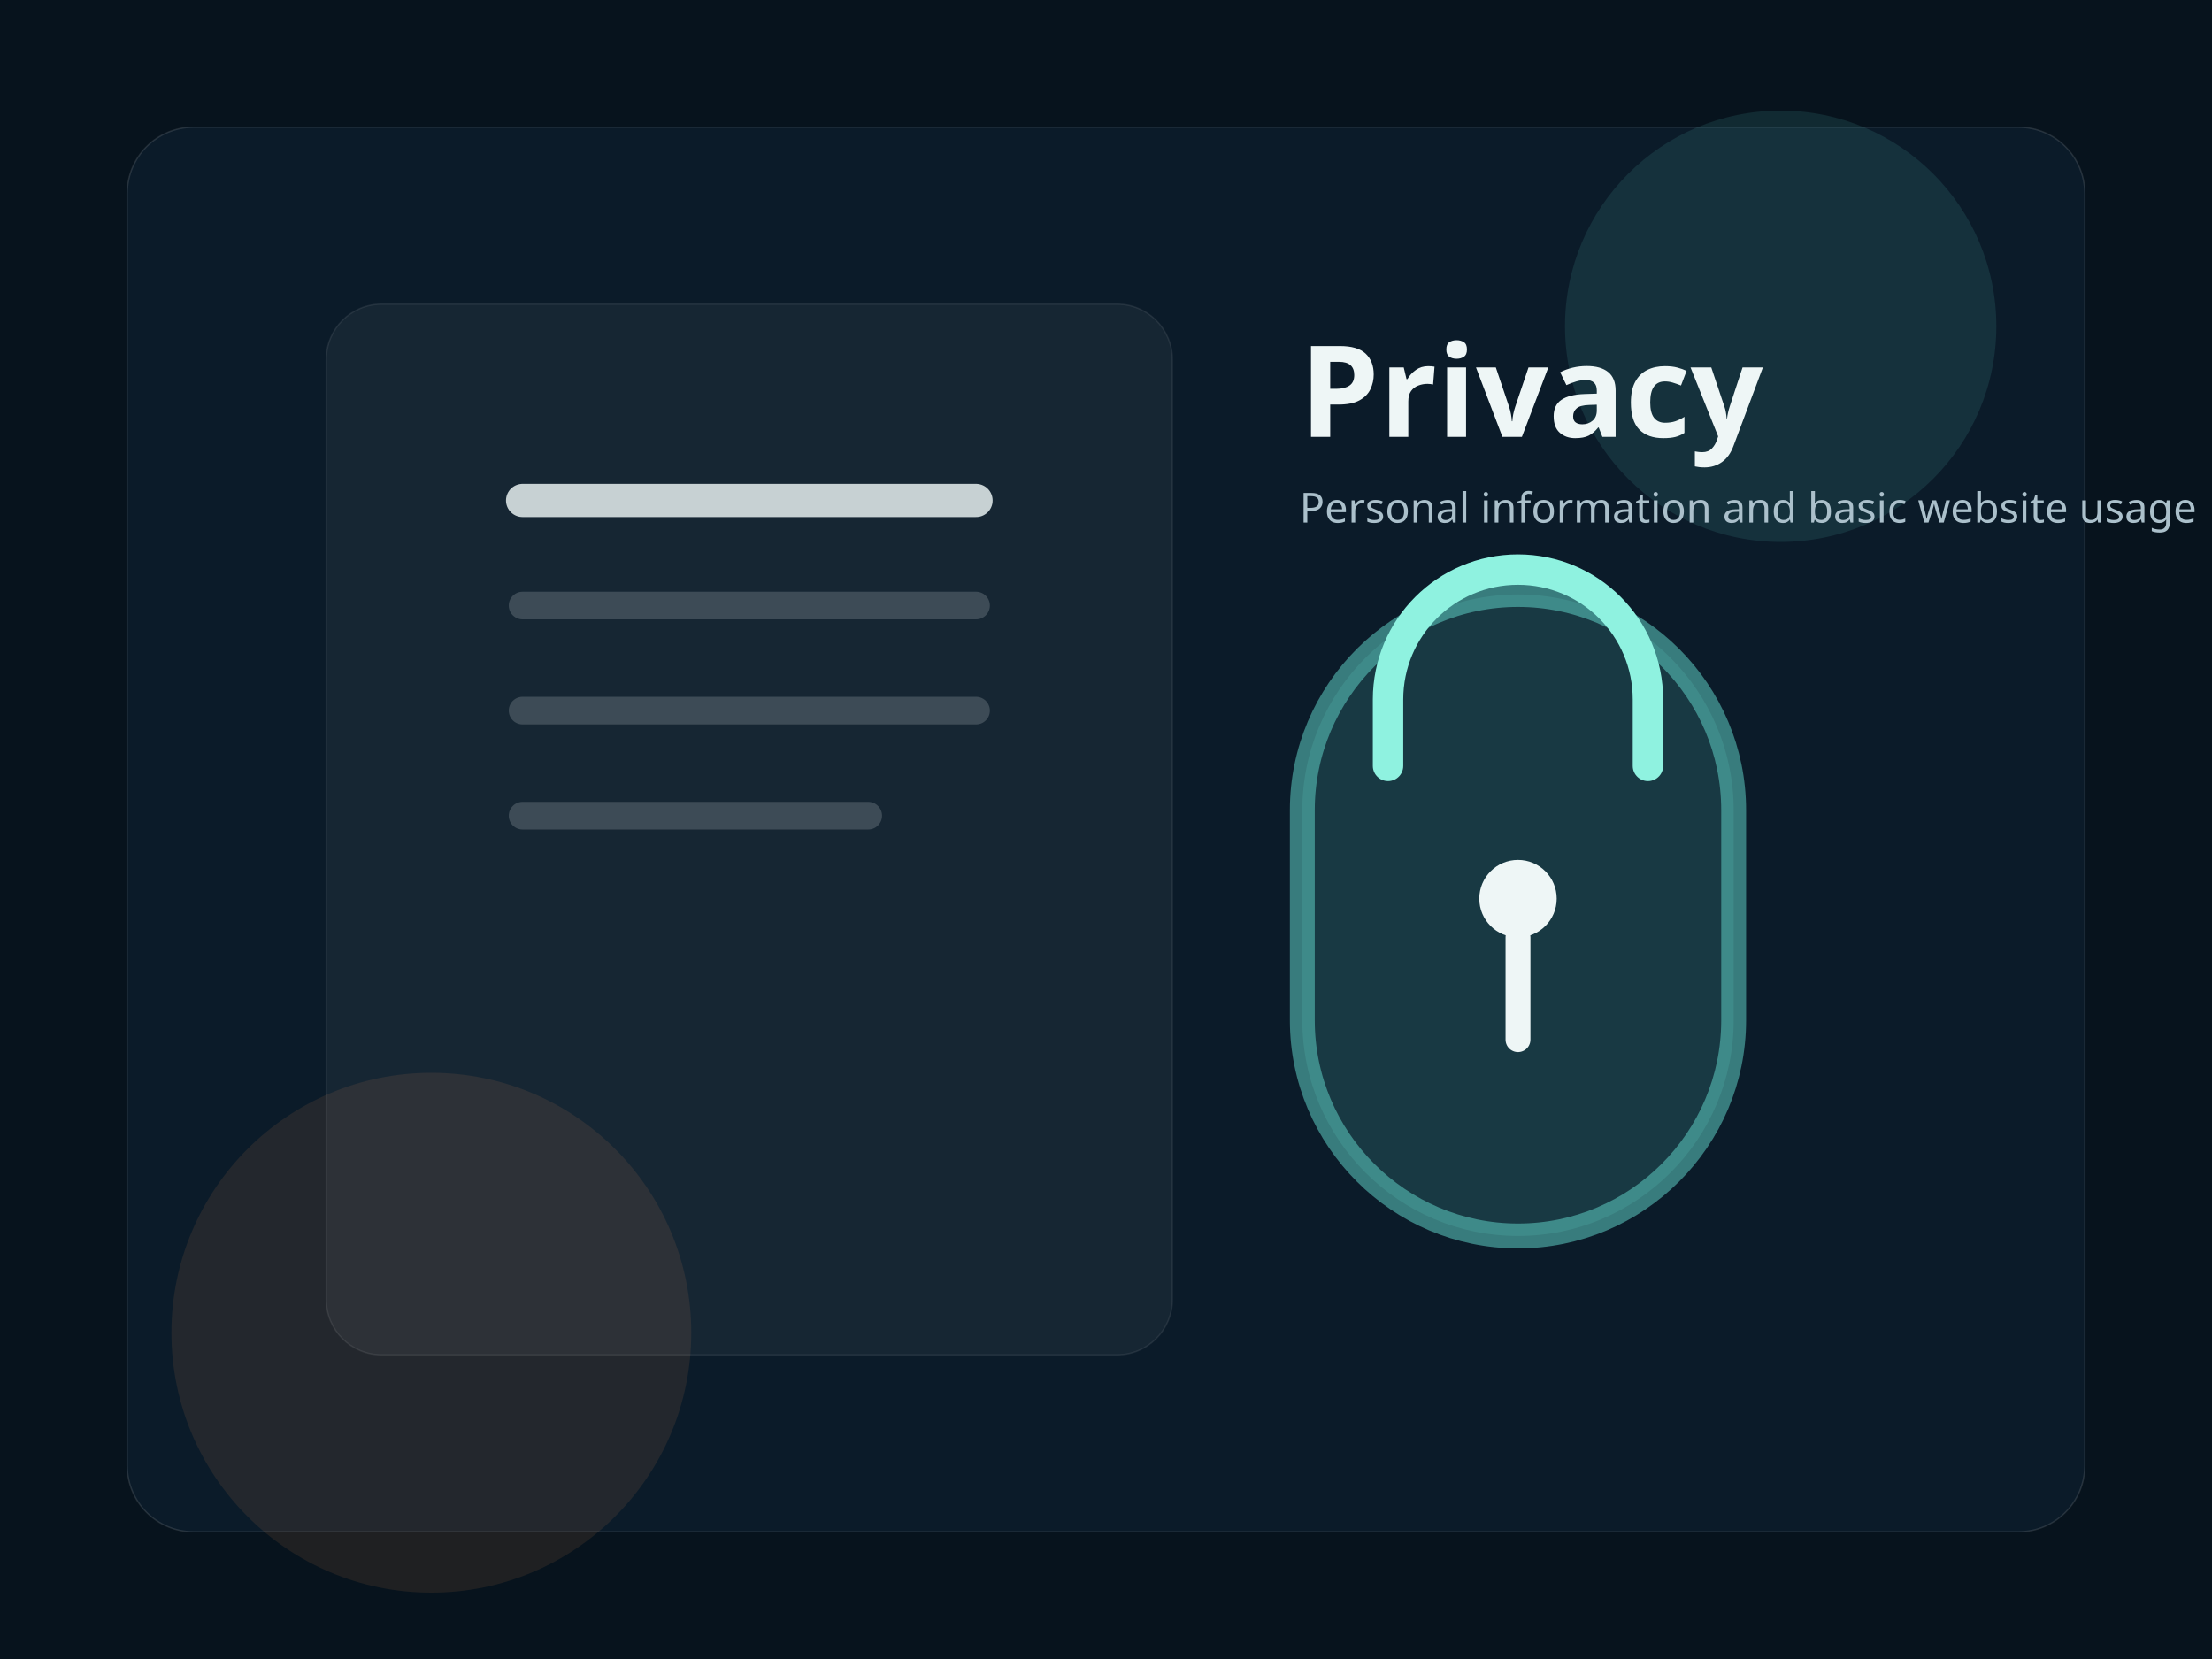
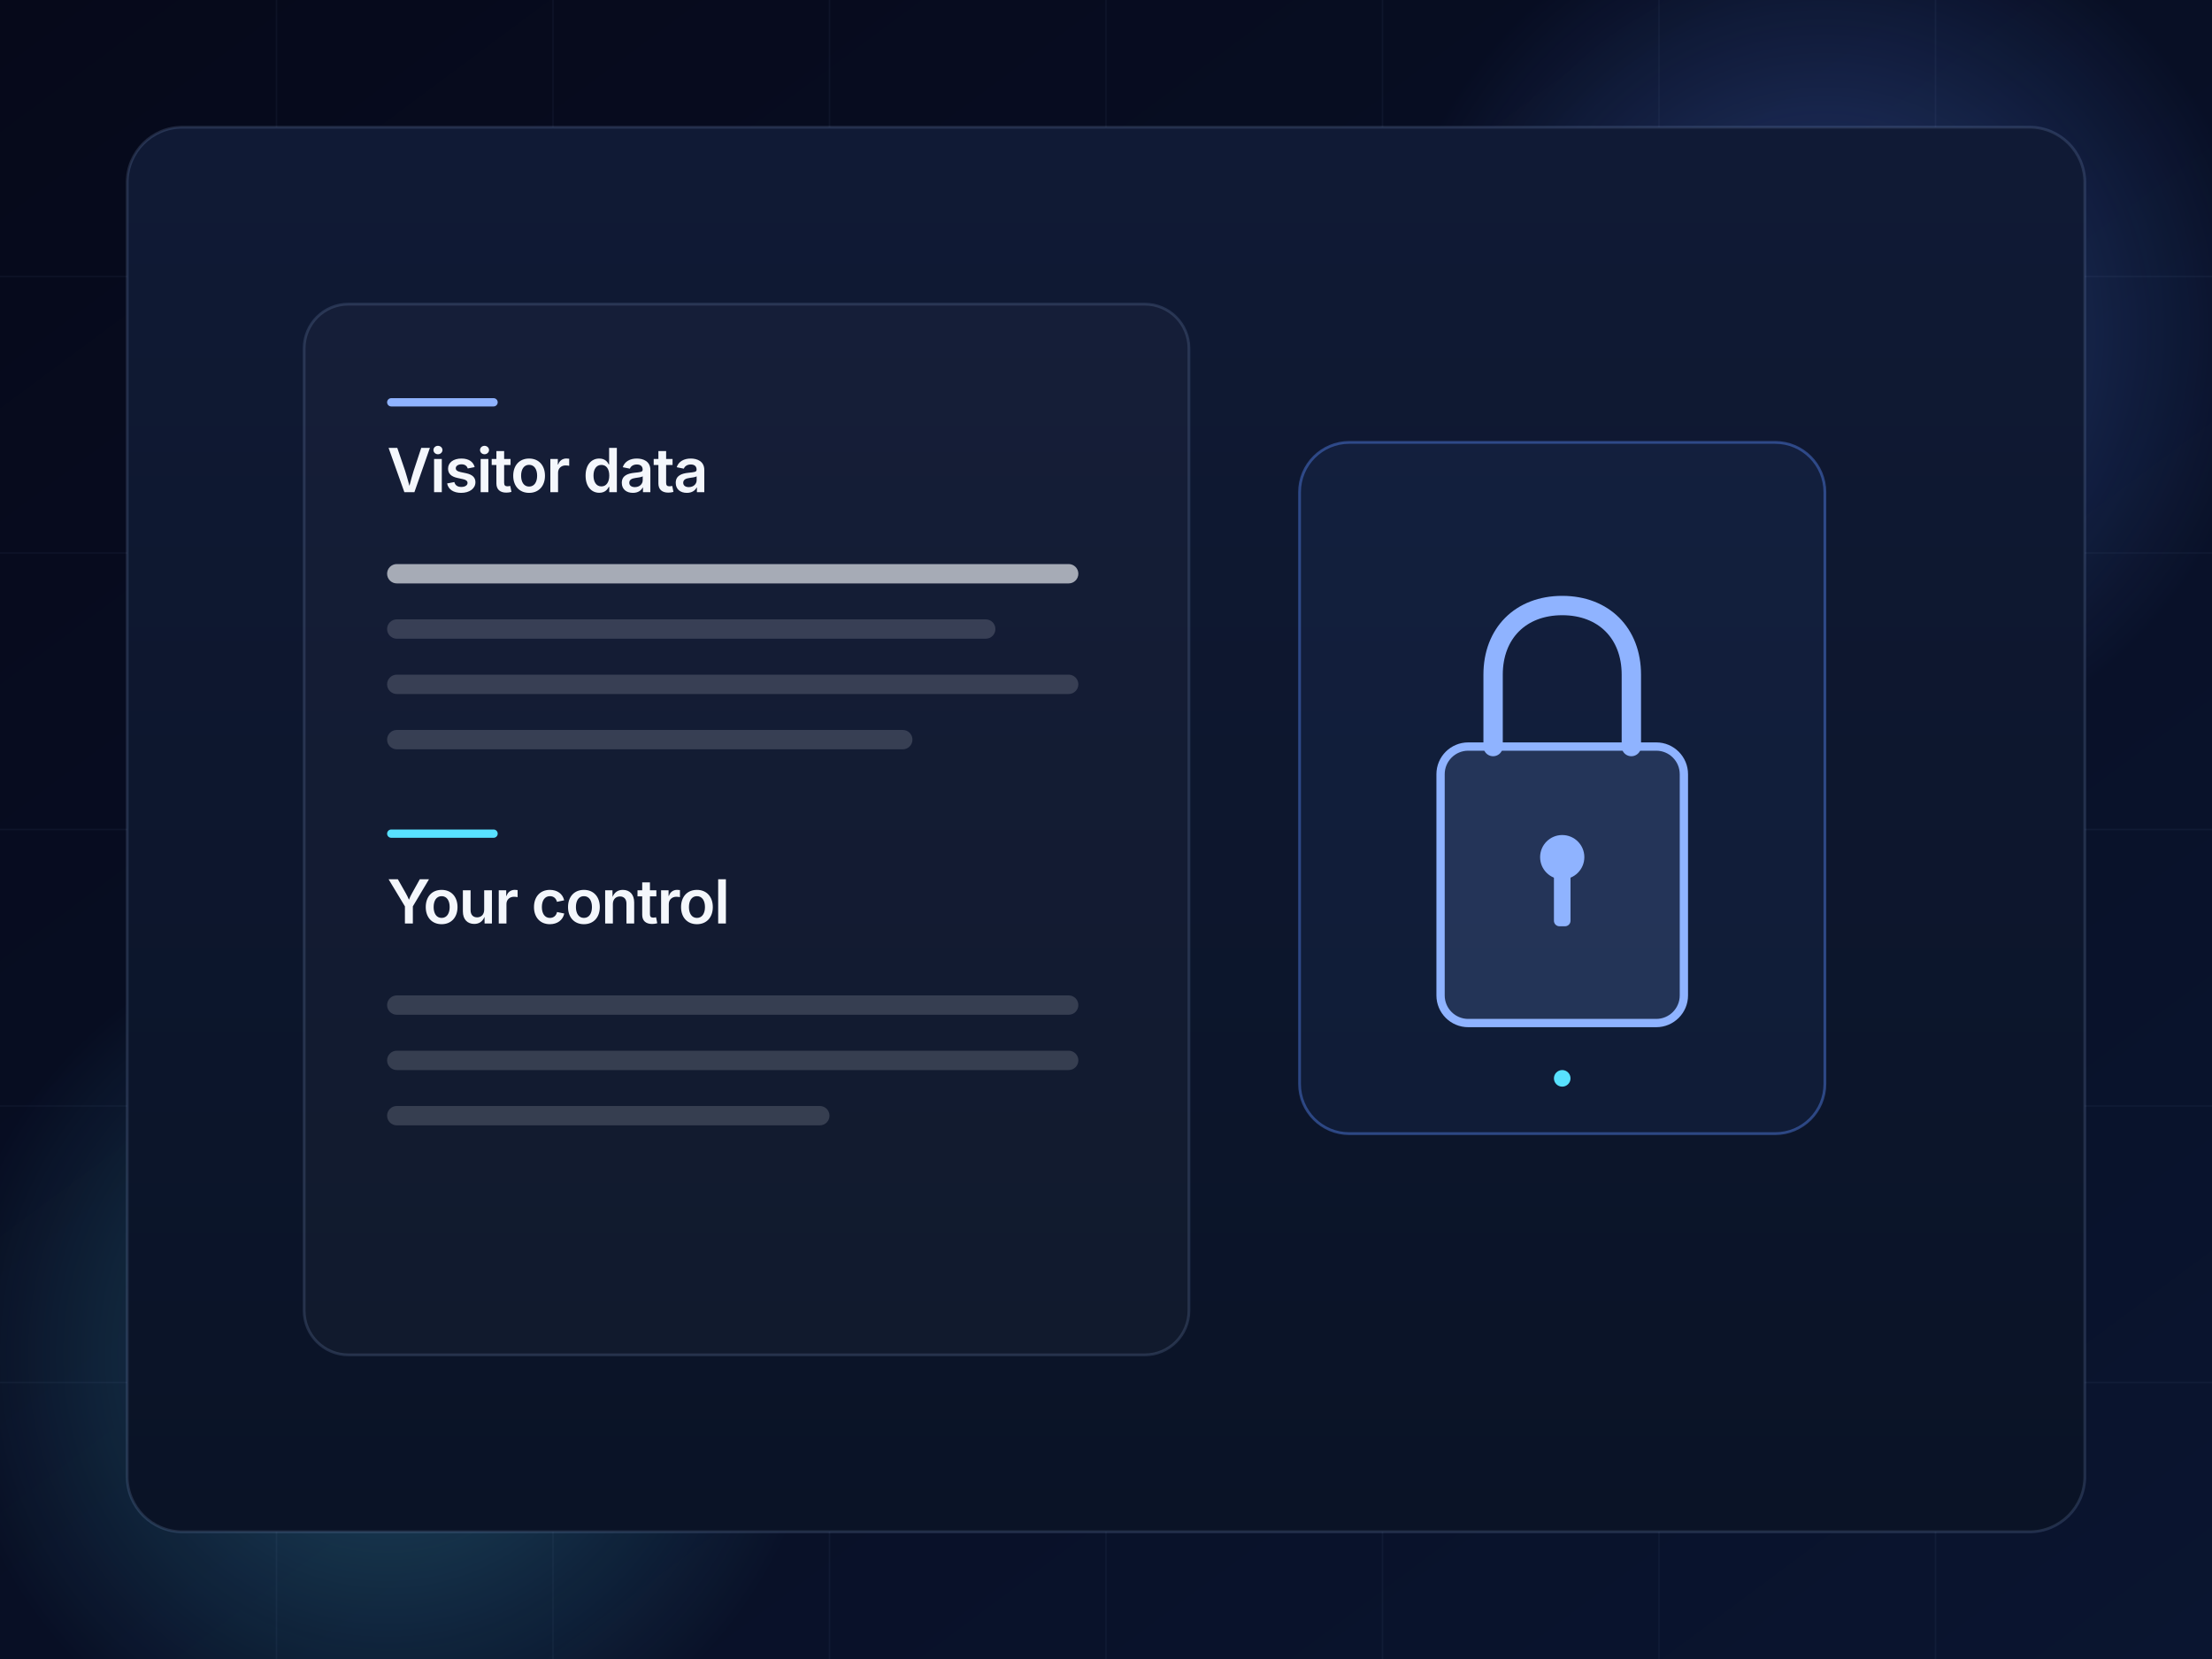
<svg xmlns="http://www.w3.org/2000/svg" width="1600" height="1200" viewBox="0 0 1600 1200" fill="none">
-   <rect width="1600" height="1200" fill="#07131D" />
-   <rect x="92" y="92" width="1416" height="1016" rx="48" fill="#0B1B29" stroke="rgba(255,255,255,0.12)" />
-   <circle cx="1288" cy="236" r="156" fill="#63D6CB" fill-opacity="0.12" />
-   <circle cx="312" cy="964" r="188" fill="#FF9C52" fill-opacity="0.1" />
-   <rect x="236" y="220" width="612" height="760" rx="40" fill="rgba(255,255,255,0.05)" stroke="rgba(255,255,255,0.08)" />
-   <path d="M378 362H706" stroke="#EEF6F6" stroke-opacity="0.82" stroke-width="24" stroke-linecap="round" />
-   <path d="M378 438H706" stroke="#EEF6F6" stroke-opacity="0.18" stroke-width="20" stroke-linecap="round" />
-   <path d="M378 514H706" stroke="#EEF6F6" stroke-opacity="0.18" stroke-width="20" stroke-linecap="round" />
-   <path d="M378 590H628" stroke="#EEF6F6" stroke-opacity="0.18" stroke-width="20" stroke-linecap="round" />
-   <path d="M1098 430C1184 430 1254 500 1254 586V738C1254 824 1184 894 1098 894C1012 894 942 824 942 738V586C942 500 1012 430 1098 430Z" fill="rgba(99,214,203,0.16)" stroke="rgba(99,214,203,0.52)" stroke-width="18" />
-   <path d="M1004 554V506C1004 454 1046 412 1098 412C1150 412 1192 454 1192 506V554" stroke="#8FF2E0" stroke-width="22" stroke-linecap="round" />
-   <circle cx="1098" cy="650" r="28" fill="#EEF6F6" />
-   <path d="M1098 678V752" stroke="#EEF6F6" stroke-width="18" stroke-linecap="round" />
-   <text x="940" y="316" fill="#EEF6F6" font-family="Bahnschrift, Aptos, sans-serif" font-size="92" font-weight="700">Privacy</text>
-   <text x="940" y="378" fill="#ABC0CB" font-family="Aptos, Segoe UI, sans-serif" font-size="30">Personal information and basic website usage</text>
+   <defs>
+     <linearGradient id="bg-priv" x1="0" y1="0" x2="1" y2="1">
+       <stop offset="0" stop-color="#06091a" />
+       <stop offset="1" stop-color="#0a1530" />
+     </linearGradient>
+     <linearGradient id="card-priv" x1="0" y1="0" x2="0" y2="1">
+       <stop offset="0" stop-color="#101a35" />
+       <stop offset="1" stop-color="#0a1326" />
+     </linearGradient>
+     <radialGradient id="glow-priv" cx="0.5" cy="0.5" r="0.5">
+       <stop offset="0" stop-color="#5b8dff" stop-opacity="0.36" />
+       <stop offset="1" stop-color="#5b8dff" stop-opacity="0" />
+     </radialGradient>
+     <radialGradient id="glow2-priv" cx="0.5" cy="0.5" r="0.5">
+       <stop offset="0" stop-color="#58e1ff" stop-opacity="0.28" />
+       <stop offset="1" stop-color="#58e1ff" stop-opacity="0" />
+     </radialGradient>
+   </defs>
+   <rect width="1600" height="1200" fill="url(#bg-priv)" />
+   <circle cx="1320" cy="240" r="320" fill="url(#glow-priv)" />
+   <circle cx="280" cy="980" r="320" fill="url(#glow2-priv)" />
+   <g stroke="rgba(146, 173, 222, 0.06)" stroke-width="1">
+     <path d="M0 200H1600M0 400H1600M0 600H1600M0 800H1600M0 1000H1600" />
+     <path d="M200 0V1200M400 0V1200M600 0V1200M800 0V1200M1000 0V1200M1200 0V1200M1400 0V1200" />
+   </g>
+   <rect x="92" y="92" width="1416" height="1016" rx="40" fill="url(#card-priv)" stroke="rgba(146, 173, 222, 0.18)" stroke-width="2" />
+   <rect x="220" y="220" width="640" height="760" rx="32" fill="rgba(255,255,255,0.025)" stroke="rgba(146, 173, 222, 0.18)" stroke-width="2" />
+   <rect x="280" y="288" width="80" height="6" rx="3" fill="#8fb3ff" />
+   <text x="280" y="356" fill="#f4f7fc" font-family="Space Grotesk, Inter, sans-serif" font-size="44" font-weight="600" letter-spacing="-1">Visitor data</text>
+   <rect x="280" y="408" width="500" height="14" rx="7" fill="rgba(244,247,252,0.65)" />
+   <rect x="280" y="448" width="440" height="14" rx="7" fill="rgba(244,247,252,0.16)" />
+   <rect x="280" y="488" width="500" height="14" rx="7" fill="rgba(244,247,252,0.16)" />
+   <rect x="280" y="528" width="380" height="14" rx="7" fill="rgba(244,247,252,0.16)" />
+   <rect x="280" y="600" width="80" height="6" rx="3" fill="#58e1ff" />
+   <text x="280" y="668" fill="#f4f7fc" font-family="Space Grotesk, Inter, sans-serif" font-size="44" font-weight="600" letter-spacing="-1">Your control</text>
+   <rect x="280" y="720" width="500" height="14" rx="7" fill="rgba(244,247,252,0.16)" />
+   <rect x="280" y="760" width="500" height="14" rx="7" fill="rgba(244,247,252,0.16)" />
+   <rect x="280" y="800" width="320" height="14" rx="7" fill="rgba(244,247,252,0.16)" />
+   <rect x="940" y="320" width="380" height="500" rx="36" fill="rgba(91, 141, 255, 0.06)" stroke="rgba(91, 141, 255, 0.4)" stroke-width="2" />
+   <rect x="1042" y="540" width="176" height="200" rx="20" fill="rgba(143, 179, 255, 0.16)" stroke="#8fb3ff" stroke-width="6" />
+   <path d="M1080 540V488C1080 458 1100 438 1130 438C1160 438 1180 458 1180 488V540" stroke="#8fb3ff" stroke-width="14" stroke-linecap="round" fill="none" />
+   <circle cx="1130" cy="620" r="16" fill="#8fb3ff" />
+   <rect x="1124" y="630" width="12" height="40" rx="4" fill="#8fb3ff" />
+   <circle cx="1130" cy="780" r="6" fill="#58e1ff" />
</svg>
